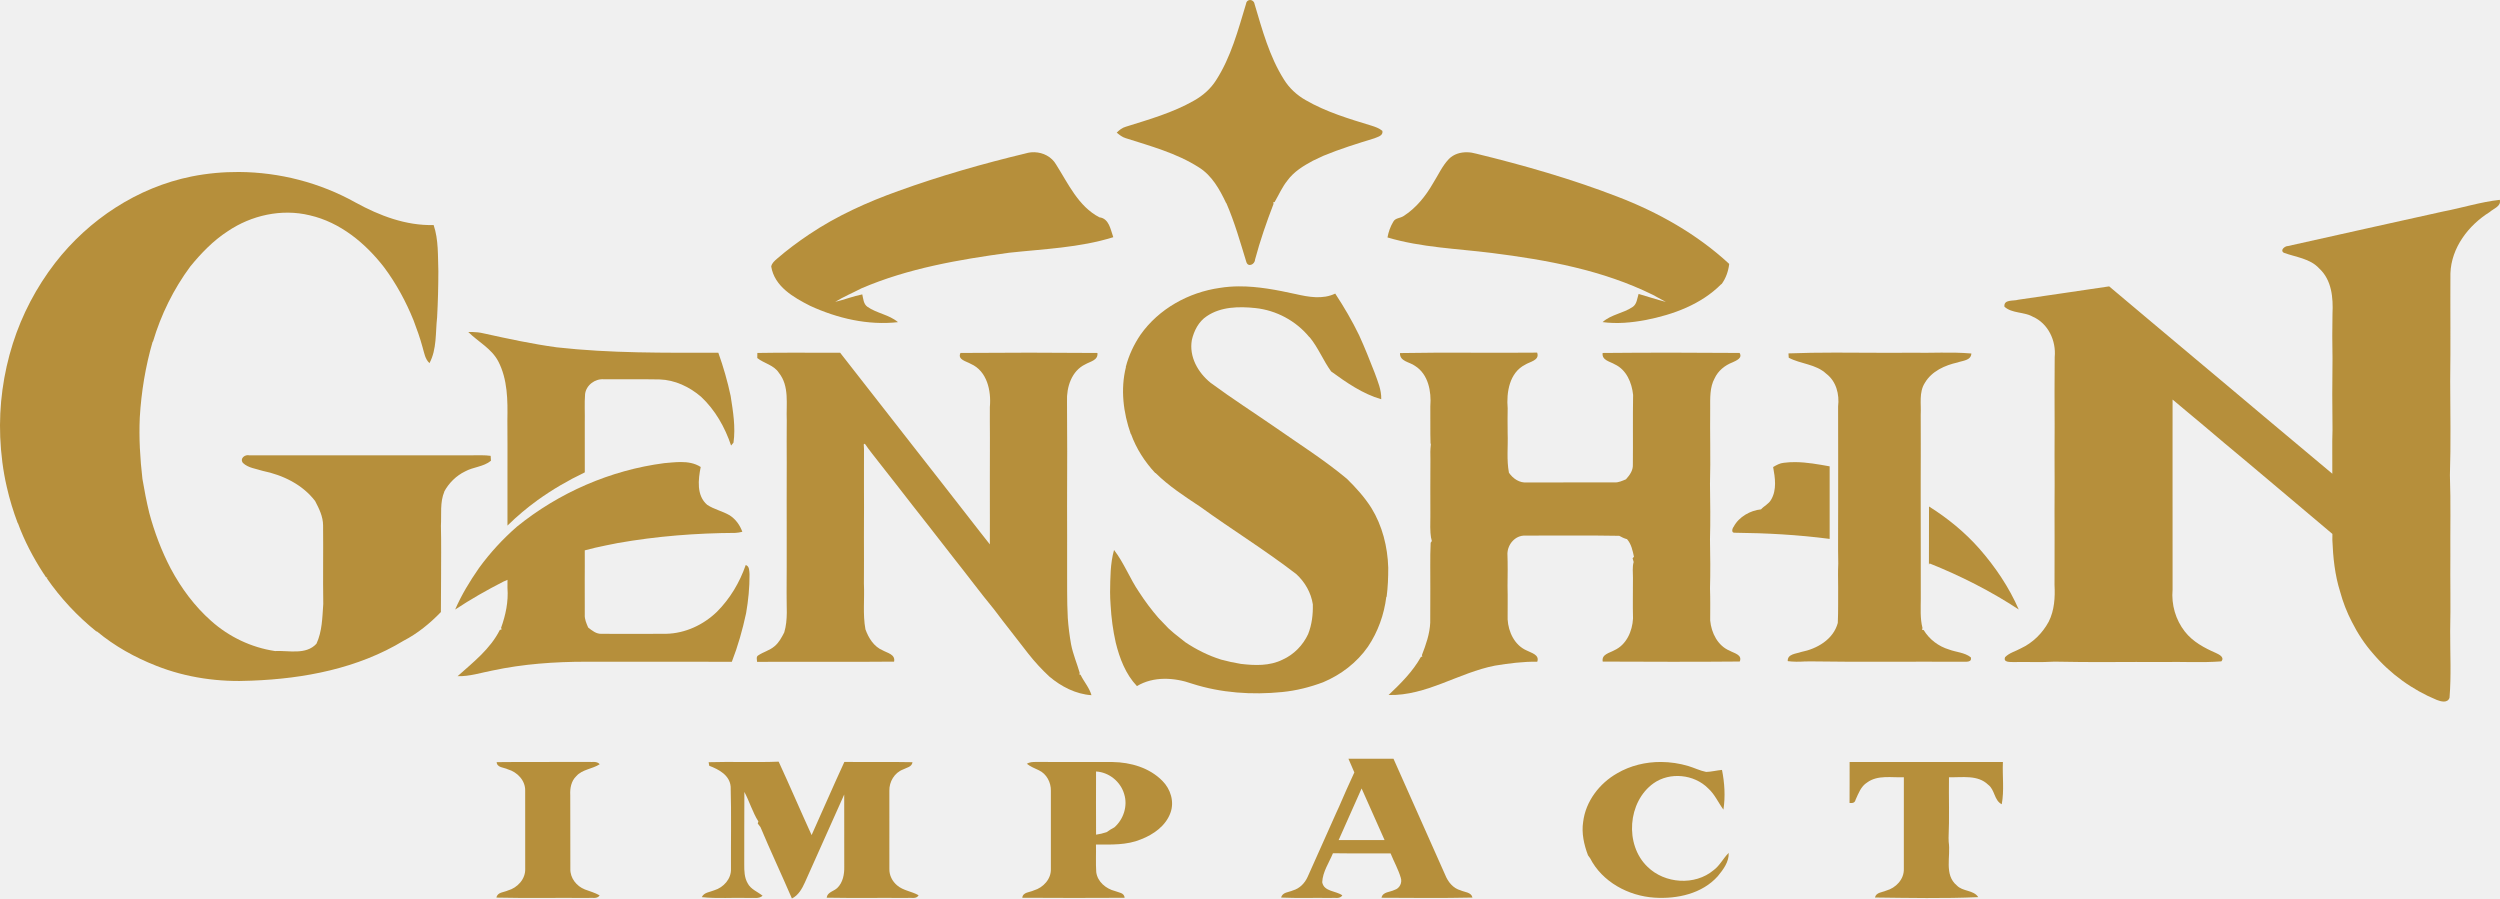
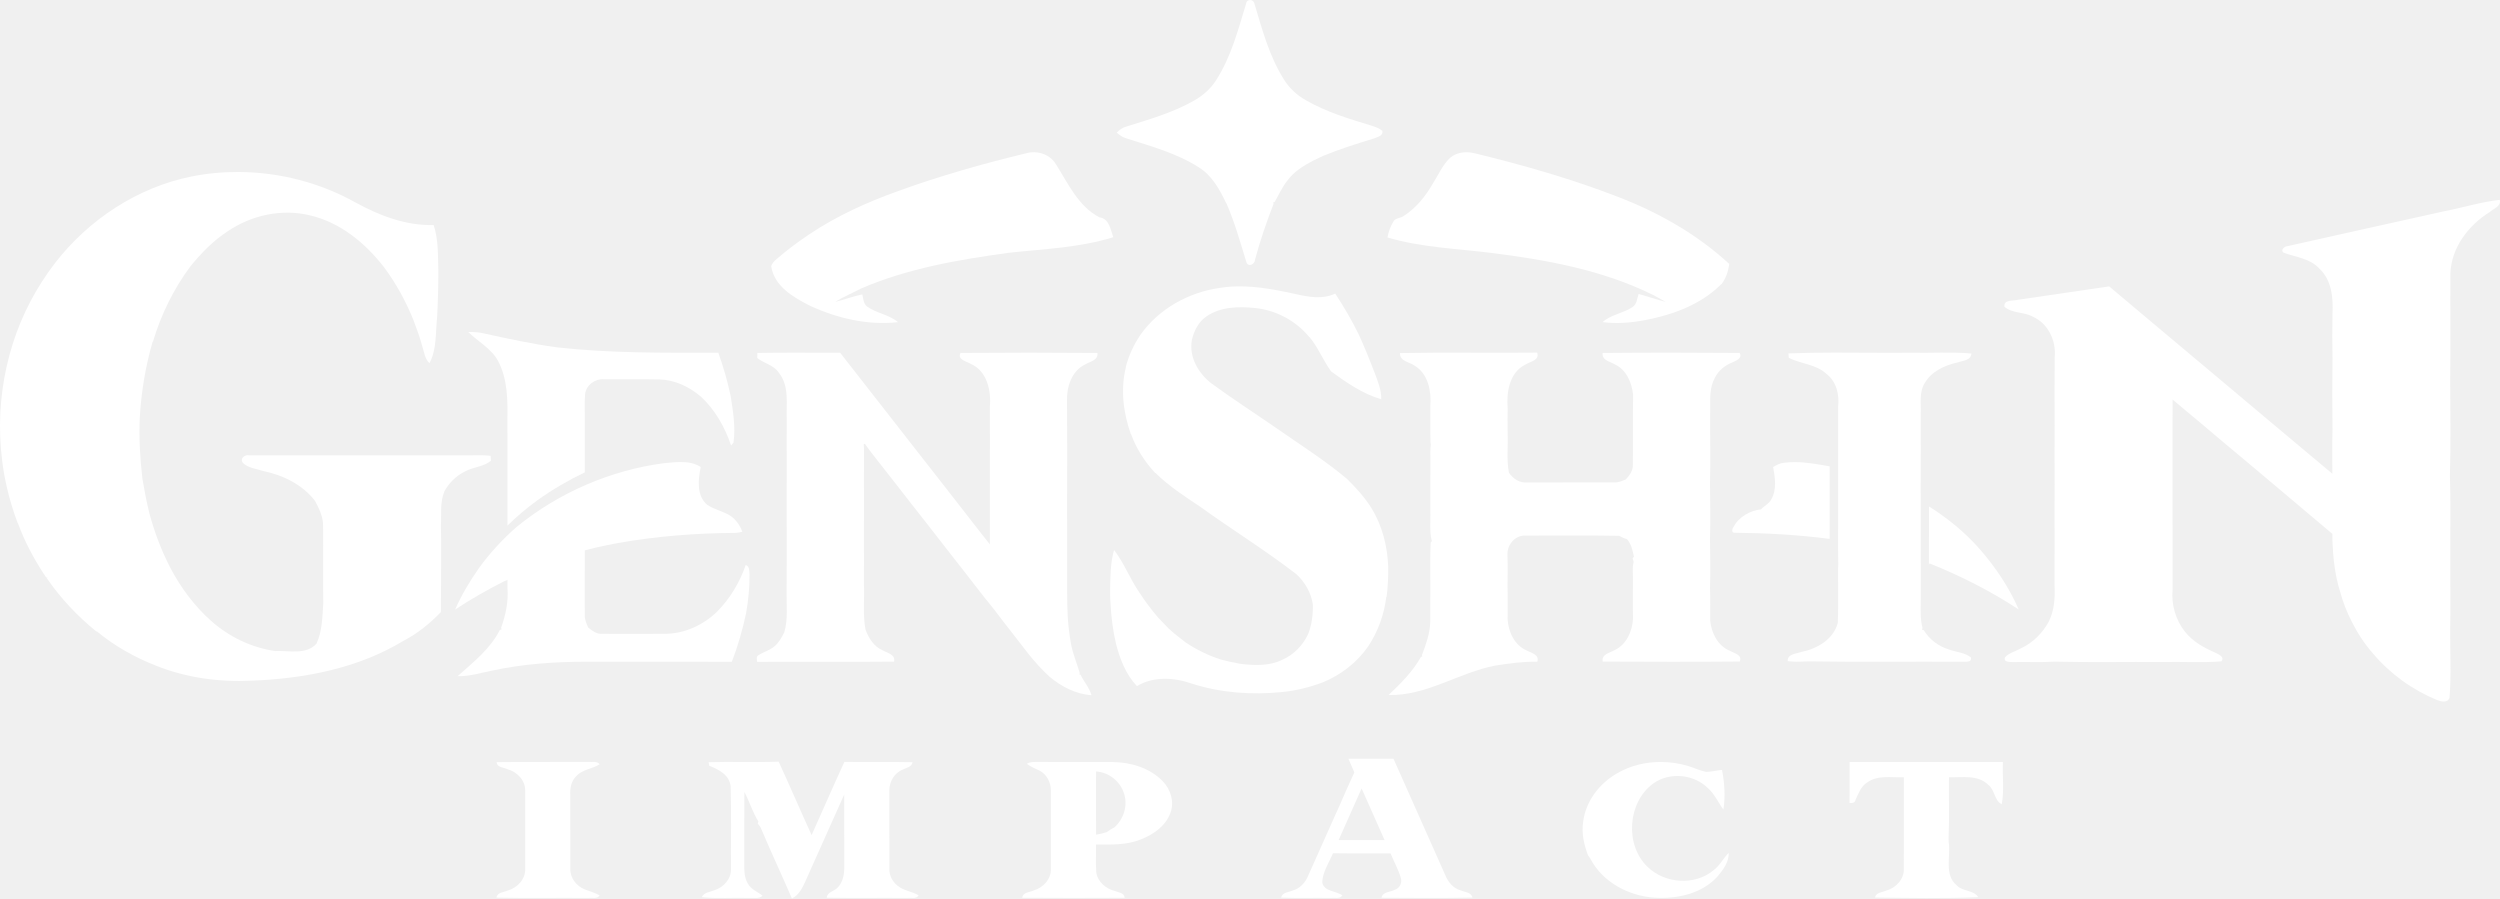
- <svg xmlns="http://www.w3.org/2000/svg" viewBox="0 0 1120.893 402.848" fill="#b68f3b">
+ <svg xmlns="http://www.w3.org/2000/svg" viewBox="0 0 1120.893 402.848" fill="#fff">
  <g>
    <path d="m 463.848,68.253 c -1.294,-0.039 -2.597,0.123 -3.85,0.495 -19.34,4.65 -38.51,10.111 -57.22,16.881 -13.98,5 -27.621,11.159 -39.971,19.449 -5.02,3.38 -9.889,6.981 -14.459,10.951 -1.08,0.95 -2.269,1.95 -2.569,3.45 1.46,9.02 10.05,13.88 17.47,17.65 12.19,5.61 25.929,8.83 39.369,7.31 -4,-3.4 -9.56,-3.939 -13.79,-6.949 -1.72,-1.29 -1.759,-3.611 -2.219,-5.5 -4.13,0.82 -8.051,2.4 -12.141,3.35 3.77,-2.32 7.871,-4.03 11.791,-6.07 20.96,-8.99 43.619,-12.86 66.089,-15.94 15.66,-1.71 31.65,-2.25 46.8,-6.98 -1.23,-3.4 -1.85,-8.389 -6.24,-8.919 -9.44,-4.93 -13.959,-15.09 -19.399,-23.67 -1.995,-3.465 -5.78,-5.388 -9.661,-5.505 z" />
    <path d="m 657.756,68.266 c -2.998,-0.046 -5.994,0.836 -8.139,3.022 -3.03,3.16 -4.79,7.24 -7.11,10.89 -3.32,5.78 -7.609,11.141 -13.289,14.741 -1.46,0.96 -3.68,0.78 -4.55,2.53 -1.3,2.14 -2.131,4.561 -2.581,7.011 15.17,4.52 31.07,4.999 46.68,6.949 24.76,3.12 49.8,7.66 72.36,18.81 1.91,1.04 3.86,2.079 5.77,3.149 -4.11,-1.06 -8.15,-2.4 -12.22,-3.58 -0.67,2.04 -0.741,4.61 -2.741,5.89 -4.17,2.81 -9.619,3.331 -13.399,6.741 6.42,0.86 12.929,0.26 19.269,-0.93 12.34,-2.4 24.92,-6.99 33.93,-16.09 l 0.11,0.04 c 1.98,-2.67 3.06,-5.82 3.46,-9.11 -14.44,-13.37 -31.899,-23.18 -50.209,-30.19 -20.61,-7.95 -41.89,-14.04 -63.33,-19.27 -1.284,-0.369 -2.649,-0.581 -4.012,-0.602 z" />
    <path d="m 560.57,0.001 c -0.868,-0.032 -1.733,0.512 -1.893,1.707 -3.56,11.73 -6.729,23.86 -13.449,34.28 -2.42,3.84 -5.911,6.89 -9.851,9.1 -9.52,5.44 -20.139,8.45 -30.539,11.71 -1.64,0.43 -2.97,1.5 -4.15,2.66 1.2,1 2.449,2.02 3.999,2.48 11.18,3.57 22.76,6.691 32.77,13.061 5.93,3.66 9.4,9.96 12.3,16.08 h 0.089 c 3.71,8.54 6.24,17.5 8.96,26.38 0.77,2.56 3.841,1.07 3.891,-1.04 2.28,-8.52 5.159,-16.851 8.329,-25.061 l -0.22,-0.589 0.69,-0.201 c 1.88,-3.22 3.36,-6.69 5.72,-9.62 2.89,-3.99 7.17,-6.59 11.43,-8.88 1.55,-0.74 3.12,-1.48 4.69,-2.21 7.45,-3.09 15.159,-5.47 22.859,-7.84 1.52,-0.67 4.051,-1.13 3.611,-3.34 -1.4,-1.17 -3.14,-1.79 -4.84,-2.32 -10.12,-3.09 -20.39,-6.15 -29.59,-11.48 -3.95,-2.24 -7.351,-5.401 -9.731,-9.261 -6.52,-10.34 -9.709,-22.27 -13.169,-33.86 -0.17,-1.115 -1.041,-1.724 -1.909,-1.756 z" />
  </g>
  <g>
    <path d="m 107.161,77.111 c -7.121,-0.043 -14.244,0.617 -21.233,2.007 -24.27,4.88 -46.151,19.311 -61.241,38.801 -8.34,10.82 -14.8,23.08 -18.93,36.1 -4.29,13.52 -6.23,27.79 -5.66,41.96 0.33,7.53 1.24,15.04 2.95,22.38 1.25,5.51 2.9,10.92 4.9,16.21 l 0.11,0.05 c 2.86,7.86 6.8,15.3 11.32,22.32 0.67,0.66 1.001,2.21 2.101,2.18 l -0.5,0.12 c 6.18,8.98 13.72,17.001 22.2,23.861 l 0.29,0.01 c 7.91,6.57 17.02,11.66 26.59,15.4 13.54,5.38 28.25,7.409 42.76,6.669 23.57,-0.88 47.75,-5.51 68.12,-17.89 6.24,-3.22 11.86,-7.8 16.74,-12.87 0.03,-5.02 0.029,-10.04 0.079,-15.05 -0.01,-7.88 0.131,-15.759 -0.069,-23.629 0.3,-5.15 -0.511,-10.51 1.569,-15.4 l -0.18,0.239 c 2.11,-3.95 5.421,-7.27 9.461,-9.22 3.67,-2.02 8.31,-2.05 11.58,-4.78 -0.03,-0.55 -0.1,-1.65 -0.13,-2.2 -2.72,-0.38 -5.46,-0.23 -8.19,-0.24 -33.32,0.02 -66.639,-0.01 -99.959,0.021 -1.98,-0.51 -4.461,1.34 -2.931,3.39 2.36,2.28 5.911,2.6 8.921,3.58 9,1.87 17.75,6.061 23.44,13.481 1.79,3.42 3.589,7.009 3.589,10.969 0.12,11.73 -0.099,23.451 0.081,35.181 -0.43,6.02 -0.46,12.269 -3.05,17.849 -4.72,5.17 -12.43,2.97 -18.59,3.29 -10.62,-1.58 -20.62,-6.36 -28.62,-13.5 -7.44,-6.59 -13.44,-14.689 -18.11,-23.439 -4.16,-7.94 -7.33,-16.361 -9.65,-25.011 -1.22,-5.04 -2.2,-10.13 -3.06,-15.24 -1.06,-9.12 -1.599,-18.3 -1.189,-27.47 0.67,-11.52 2.55,-22.96 5.77,-34.04 l 0.139,-0.009 c 3.59,-12.09 9.23,-23.57 16.74,-33.71 4.86,-5.94 10.241,-11.55 16.711,-15.75 10.65,-7.23 24.26,-10.271 36.87,-7.191 13.61,3.13 24.9,12.441 33.29,23.281 5.45,7.31 9.819,15.37 13.229,23.81 1.5,3.94 2.921,7.91 4.021,11.99 0.76,2.49 1.089,5.331 3.119,7.191 3.35,-6.26 2.65,-13.661 3.42,-20.511 0.38,-6.88 0.551,-13.77 0.561,-20.65 -0.25,-6.93 0.129,-14.09 -2.111,-20.75 -12.44,0.32 -24.25,-4.2 -34.999,-10.09 -15.884,-8.884 -34.069,-13.588 -52.267,-13.698 z" />
    <path d="m 211.676,148.843 c -0.573,-0.01 -1.146,-0.004 -1.718,0.016 4.42,4.39 10.399,7.39 13.409,13.09 4.26,8.12 4.281,17.59 4.121,26.53 0.11,7.58 0.01,15.16 0.04,22.74 0.02,8.15 0,16.289 0,24.429 4.22,-4.14 8.75,-7.979 13.55,-11.439 6.65,-4.77 13.74,-8.89 21.12,-12.42 -0.01,-7.45 -0.009,-14.9 -0.009,-22.34 0.1,-4.26 -0.201,-8.529 0.139,-12.779 0.5,-4 4.46,-6.951 8.44,-6.621 8.31,0.03 16.62,-0.08 24.93,0.07 6.93,0.21 13.43,3.32 18.63,7.77 6.34,5.94 10.71,13.681 13.46,21.861 0.27,-0.32 0.81,-0.981 1.08,-1.301 0.99,-6.95 -0.21,-14.05 -1.28,-20.94 -1.4,-6.57 -3.26,-13.039 -5.52,-19.359 -24.15,0.02 -48.38,0.27 -72.42,-2.42 -11.05,-1.5 -21.969,-3.871 -32.859,-6.271 -1.68,-0.405 -3.394,-0.584 -5.112,-0.615 z" />
    <path d="m 305.145,207.157 c -2.469,0.008 -4.972,0.304 -7.348,0.501 -24.07,3.13 -47.22,13.21 -66.06,28.5 -6.33,5.53 -12.06,11.741 -17,18.551 -4.09,5.87 -7.82,12.02 -10.67,18.59 6.95,-4.61 14.21,-8.73 21.64,-12.53 0.6,-0.27 1.21,-0.54 1.83,-0.8 -0.01,1.21 -0.01,2.42 -0.01,3.64 0.48,6.14 -0.82,12.169 -2.87,17.899 l 0.28,0.671 -0.829,0.249 c -4.28,8.55 -11.97,14.501 -18.93,20.741 5.32,0.16 10.42,-1.54 15.59,-2.53 13.82,-2.96 27.979,-3.951 42.089,-3.951 21.75,0.02 43.51,-0.039 65.26,0.031 2.75,-7.06 4.81,-14.371 6.4,-21.771 1,-5.75 1.58,-11.58 1.54,-17.41 -0.14,-1.49 0.06,-3.66 -1.709,-4.21 -2.7,7.83 -7.051,15.099 -12.901,20.969 -6.09,5.88 -14.249,9.69 -22.759,9.87 -9.65,0.06 -19.299,0.05 -28.939,0.01 -2.39,0.12 -4.291,-1.44 -6.041,-2.83 -0.78,-1.84 -1.649,-3.72 -1.519,-5.76 -0.04,-5.2 0.019,-10.39 -0.021,-15.58 0.06,-4.42 0.011,-8.84 0.021,-13.25 1.54,-0.4 3.079,-0.79 4.629,-1.17 3.36,-0.75 6.741,-1.451 10.131,-2.101 17.44,-3.09 35.159,-4.47 52.859,-4.56 1.02,-0.07 2.021,-0.24 3.021,-0.5 -1.08,-2.98 -2.97,-5.64 -5.66,-7.37 -3.21,-1.89 -6.99,-2.651 -10.09,-4.711 -4.87,-4.16 -4.039,-11.359 -2.909,-16.969 -2.728,-1.766 -5.849,-2.233 -9.023,-2.222 z" />
    <path d="m 461.343,158.122 c -10.232,-10e-4 -20.464,0.041 -30.694,0.126 -1.54,3.02 2.749,3.77 4.589,4.89 7.35,3.2 9.239,12.101 8.569,19.351 0.03,4.56 -0.049,9.12 0.031,13.68 -0.01,12.31 -0.07,24.619 -0.021,36.929 0.03,3.66 0.01,7.32 -0.01,10.98 -1.53,-1.94 -3.059,-3.89 -4.589,-5.83 -5.95,-7.75 -12.06,-15.39 -18.02,-23.13 -3.71,-4.71 -7.4,-9.439 -11.08,-14.159 -3.41,-4.37 -6.829,-8.721 -10.219,-13.091 -7.72,-9.92 -15.49,-19.79 -23.21,-29.71 -12.37,0.05 -24.751,-0.149 -37.121,0.091 l -0.04,2.279 c 3.04,2.43 7.411,3.11 9.661,6.59 4.86,6.04 3.24,14.131 3.56,21.261 -0.01,6.36 -0.09,12.709 -0.01,19.059 -0.05,5.7 0.011,11.411 -0.029,17.111 0.04,5.56 -0.011,11.129 0.019,16.689 -0.04,8.12 0.05,16.24 -0.05,24.36 -0.11,5.99 0.699,12.13 -1.061,17.96 -1.17,2.26 -2.389,4.61 -4.409,6.24 -2.1,1.81 -4.88,2.479 -7.17,3.999 -1.14,0.58 -0.63,1.97 -0.59,2.95 20.47,-0.1 40.951,0.1 61.421,-0.1 0.68,-3.24 -3.011,-3.86 -5.111,-5.06 -3.96,-1.67 -6.33,-5.53 -7.73,-9.41 -1.25,-6.77 -0.36,-13.681 -0.69,-20.511 0.08,-6.9 0.01,-13.8 0.01,-20.7 0.06,-4.43 -0.03,-8.861 0.04,-13.291 -0.03,-3.74 -0.019,-7.479 -0.029,-11.209 0.04,-5.07 -0.019,-10.141 0.021,-15.211 l -0.12,-2.039 c 0.13,-0.06 0.38,-0.191 0.5,-0.261 2.02,2.98 4.33,5.75 6.52,8.6 2.54,3.21 5.031,6.461 7.581,9.661 4.66,5.98 9.29,11.979 14,17.919 3.93,5.09 7.879,10.17 11.859,15.22 6.03,7.56 11.79,15.371 17.94,22.831 5.01,6.71 10.29,13.209 15.36,19.869 2.88,3.67 6.05,7.111 9.47,10.291 5.31,4.49 11.86,7.88 18.88,8.35 -0.96,-3.37 -3.38,-6.031 -4.89,-9.141 l -0.681,-0.289 0.34,-0.401 c -1.24,-4.35 -3.06,-8.539 -3.92,-12.999 -0.69,-3.91 -1.199,-7.86 -1.469,-11.82 -0.44,-7.92 -0.23,-15.861 -0.3,-23.791 0.04,-8.79 -0.011,-17.58 -0.021,-26.38 0.11,-8.21 0.06,-41.59 -0.029,-46.9 -0.25,-6.38 2.04,-13.69 8.2,-16.62 2.15,-1.28 5.84,-1.799 5.44,-5.099 -10.23,-0.09 -20.463,-0.135 -30.696,-0.136 z" />
    <path d="m 555.466,128.392 c -2.848,0.017 -5.696,0.226 -8.539,0.686 -13.99,1.98 -27.37,9.37 -35.58,21.01 -2.99,4.41 -5.26,9.28 -6.59,14.43 l 0.05,0.11 c -2.48,9.91 -1.17,20.45 2.2,29.99 l 0.11,0.021 c 2.34,6.49 6.14,12.39 10.83,17.44 l 0.151,-0.01 c 5.96,5.9 13.09,10.52 20.03,15.13 14.22,10.28 29.19,19.5 43.09,30.22 3.87,3.58 6.599,8.3 7.399,13.54 0.11,4.54 -0.429,9.09 -2.099,13.33 -2.33,5.01 -6.38,9.181 -11.43,11.451 -5.81,2.92 -12.48,2.659 -18.76,1.919 -2.99,-0.49 -5.949,-1.139 -8.859,-1.929 -5.73,-1.8 -11.12,-4.5 -16.09,-7.83 -1.72,-1.34 -3.42,-2.68 -5.09,-4.05 l -2.36,-2.08 c -1.53,-1.57 -3.05,-3.14 -4.55,-4.74 -3.13,-3.62 -6,-7.45 -8.6,-11.47 -4.18,-6.07 -6.781,-13.14 -11.291,-18.98 -1.72,6.14 -1.67,12.59 -1.77,18.91 0.04,1.93 0.04,3.869 0.23,5.799 0.31,5.69 1.06,11.36 2.32,16.92 1.75,7.03 4.419,14.081 9.489,19.411 7.41,-4.49 16.831,-3.881 24.741,-1.081 12.98,4.16 26.85,5.101 40.37,3.741 6.28,-0.61 12.43,-2.17 18.34,-4.38 8.01,-3.36 15.15,-8.801 20.13,-15.961 4.48,-6.66 7.259,-14.43 8.229,-22.38 l 0.13,0.081 c 0.57,-4.37 0.75,-8.781 0.73,-13.181 -0.29,-9.36 -2.639,-18.73 -7.579,-26.75 -3.06,-4.82 -6.9,-9.06 -10.96,-13.04 -10.05,-8.4 -21.161,-15.4 -31.881,-22.9 -9.73,-6.72 -19.689,-13.11 -29.209,-20.13 -5.69,-4.6 -9.75,-11.71 -8.42,-19.23 0.98,-4.14 3.019,-8.21 6.659,-10.62 6.33,-4.32 14.46,-4.439 21.81,-3.669 9.39,0.99 18.25,5.739 24.23,13.059 l 0.1,-0.009 c 3.87,4.7 6.09,10.479 9.64,15.359 6.9,5.01 14.191,10.1 22.471,12.47 0.13,-4.18 -1.57,-8.05 -2.96,-11.89 -2.2,-5.66 -4.45,-11.31 -6.97,-16.83 -3.12,-6.46 -6.771,-12.66 -10.701,-18.65 -5.63,2.71 -11.959,1.531 -17.779,0.211 -8.332,-1.823 -16.869,-3.499 -25.412,-3.447 z" />
    <path d="m 689.188,158.098 c -20.5,0.22 -41,-0.189 -61.49,0.201 -0.19,3.75 4.3,3.969 6.64,5.689 6.08,3.75 7.489,11.551 6.959,18.161 0.08,5.49 -0.089,10.979 0.091,16.479 l 0.149,0.63 c -0.27,2.18 -0.289,4.39 -0.199,6.59 -0.03,8.45 -0.07,16.899 -0.021,25.359 -0.02,3.43 -0.22,6.871 0.34,10.291 l -0.081,-0.661 c 0.1,0.44 0.301,1.31 0.401,1.75 -0.13,0.18 -0.39,0.56 -0.53,0.75 -0.34,6.88 -0.081,13.78 -0.151,20.67 0.01,5.02 4.5e-4,10.049 -0.04,15.089 -0.21,5.11 -1.92,9.92 -3.74,14.64 l 0.199,0.661 -0.609,0.1 c -3.69,6.62 -9.08,11.96 -14.53,17.12 16.97,0.42 31.44,-10.019 47.71,-13.179 6.27,-1.02 12.579,-1.85 18.959,-1.75 1.12,-3.15 -2.73,-3.96 -4.79,-5.06 -5.39,-2.35 -8.179,-8.311 -8.499,-13.931 -0.03,-4.97 0.099,-9.939 -0.041,-14.899 0.07,-4.86 0.12,-9.731 -0.05,-14.581 0.1,-4.23 3.54,-8.23 7.95,-8.08 14.06,0.02 28.12,-0.159 42.17,0.101 1.11,0.6 2.251,1.19 3.501,1.5 1.95,2.23 2.51,5.09 3.11,7.9 l -0.611,0.64 c 0.12,0.42 0.361,1.279 0.481,1.699 -0.67,2.29 -0.299,4.72 -0.319,7.08 0.01,6.07 -0.131,12.15 0.029,18.23 -0.28,5.68 -2.93,11.78 -8.35,14.25 -2.14,1.23 -5.871,1.8 -5.231,5.09 20.47,0.08 40.961,0.161 61.431,-0.029 1.3,-3.02 -2.57,-3.731 -4.46,-4.821 -5.4,-2.21 -8.271,-8.01 -8.791,-13.56 0,-4.81 0.091,-9.63 -0.079,-14.43 0.21,-7.32 0.12,-14.66 -0.011,-21.97 0.24,-8.31 0.11,-16.639 0,-24.939 0.32,-11.26 -0.05,-22.521 0.089,-33.781 0.01,-4.56 -0.26,-9.39 2.02,-13.54 1.57,-3.35 4.571,-5.77 7.991,-7.09 1.59,-0.76 4.63,-1.89 3.17,-4.22 -20.46,-0.17 -40.94,-0.18 -61.4,0.01 -0.45,3.3 3.321,3.819 5.461,5.109 5.22,2.42 7.629,8.24 8.199,13.66 -0.18,10.44 1.5e-4,20.89 -0.11,31.33 0.12,2.59 -1.45,4.721 -3.1,6.551 -1.65,0.68 -3.32,1.48 -5.14,1.39 -13.04,0.02 -26.07,-10e-4 -39.11,0.009 -3.39,0.35 -6.37,-1.669 -8.21,-4.359 -1.12,-5.85 -0.35,-11.839 -0.58,-17.739 -0.01,-2.06 -0.019,-4.111 -0.04,-6.151 0.03,-1.66 0.03,-3.32 0.05,-4.97 -0.61,-7.15 0.75,-15.979 7.83,-19.569 2.1,-1.37 6.66,-1.941 5.38,-5.421 z" />
    <path d="m 804.928,207.19 c -1.722,-0.012 -3.442,0.078 -5.159,0.308 -1.76,0.15 -3.291,1.04 -4.771,1.9 0.88,4.79 1.711,10.19 -0.889,14.61 -1.02,1.93 -3.161,2.8 -4.541,4.37 -4.71,0.45 -9.919,3.321 -12.249,7.761 -0.71,0.85 -1.211,2.9 0.539,2.72 14.19,0.14 28.39,0.92 42.48,2.76 -0.02,-1.91 -0.01,-3.81 0,-5.7 0,-3.28 -0.01,-6.55 0,-9.81 0,-5.68 -0.02,-11.35 0,-17.02 -5.077,-0.9 -10.245,-1.862 -15.41,-1.898 z" />
    <path d="m 864.888,227.089 c -0.02,8.69 -0.051,17.38 -0.041,26.07 l 0.3,-0.541 c 13.95,5.58 27.41,12.4 39.97,20.66 -4.34,-9.97 -10.49,-19.09 -17.64,-27.25 -6.53,-7.41 -14.249,-13.699 -22.589,-18.939 z" />
    <path d="m 822.44,158.095 c -6.865,0.007 -13.725,0.087 -20.572,0.353 0.03,0.49 0.1,1.461 0.13,1.941 5.38,2.86 12.17,2.819 16.83,7.189 4.5,3.42 5.95,9.26 5.3,14.66 0.09,14.98 -0.029,29.96 0.02,44.94 0.05,8.53 -0.14,17.061 0.05,25.591 -0.18,3.47 -0.06,6.939 -0.05,10.419 -0.05,5.37 0.09,10.749 -0.16,16.119 -2,7.42 -9.331,11.611 -16.421,13.011 -2.25,0.83 -6.209,0.85 -6.029,4.11 2.48,0.3 5,0.329 7.51,0.149 0.67,-0.01 2.019,-0.03 2.689,-0.04 22.68,0.36 45.37,0.03 68.06,0.17 1.47,-0.09 4.471,0.449 3.831,-1.991 -2.77,-2.2 -6.55,-2.28 -9.76,-3.5 -4.71,-1.41 -8.82,-4.52 -11.36,-8.71 l -0.779,-0.16 0.239,-0.76 c -1.11,-4.3 -0.779,-8.75 -0.769,-13.14 -0.01,-7.3 -0.041,-14.601 -0.011,-21.901 -0.01,-9.53 0.019,-19.049 -0.031,-28.569 0.08,-10.68 0.02,-21.361 0.011,-32.041 0.26,-4.78 -0.879,-10.03 1.871,-14.3 3.08,-5.23 8.969,-7.86 14.679,-9.13 2.27,-0.84 6.001,-0.839 6.161,-4.009 -9.01,-0.79 -18.08,-0.14 -27.11,-0.35 -11.431,0.125 -22.887,-0.066 -34.329,-0.054 z" />
    <path d="m 1120.788,89.599 c -8.61,0.94 -16.959,3.63 -25.469,5.24 -23.17,5.18 -46.37,10.25 -69.53,15.48 -1.34,-0.01 -3.68,1.849 -1.829,3.009 5.42,2.01 11.77,2.521 15.91,7.071 5.6,5.16 6.269,13.139 5.919,20.279 -0.15,6.7 -0.1,13.411 0.01,20.111 -0.15,10.65 -0.13,21.31 0,31.97 -0.24,6.54 -0.01,13.089 -0.089,19.639 -10.14,-8.48 -20.241,-17.019 -30.401,-25.479 -10.45,-8.85 -20.979,-17.61 -31.459,-26.43 -12.71,-10.72 -25.5,-21.35 -38.19,-32.09 -13.6,1.97 -27.18,4.06 -40.79,5.99 -2.13,0.68 -6.57,-0.28 -6.17,3.13 3.43,3.07 8.73,2.23 12.68,4.46 6.95,3.03 10.57,10.809 9.86,18.149 -0.09,10.28 -0.089,20.571 -0.029,30.851 -0.02,8.71 -0.09,17.429 0,26.139 -0.05,8.01 -0.07,16.021 -0.02,24.031 -0.03,7.04 -0.031,14.08 -0.031,21.13 0.3,5.6 -0.05,11.349 -2.6,16.459 -2.8,5.16 -7.139,9.48 -12.489,11.96 -2.35,1.32 -5.18,1.979 -7.08,3.959 -0.93,2.43 2.309,2.121 3.779,2.181 6.08,-0.13 12.181,0.2 18.261,-0.18 h 0.57 c 16.02,0.38 32.07,0.05 48.11,0.16 8.74,-0.19 17.52,0.38 26.24,-0.29 1.63,-1.87 -1.07,-3.11 -2.43,-3.76 -5.18,-2.26 -10.319,-5 -13.879,-9.53 -4.2,-5.32 -6.15,-12.139 -5.55,-18.889 0.01,-5.43 -0.02,-10.871 0,-16.311 0.01,-9.62 -0.011,-19.249 -0.011,-28.879 0.01,-8.09 0.03,-16.179 0,-24.259 0.03,-5.26 -0.01,-10.51 0.011,-15.76 4.36,3.6 8.62,7.299 13.001,10.869 6.86,5.81 13.72,11.621 20.65,17.351 12.64,10.72 25.4,21.289 38.01,32.029 0,0.69 -0.011,2.071 -0.02,2.761 0.31,7.77 1.11,15.63 3.46,23.07 1.27,4.71 3.04,9.289 5.3,13.629 2.56,5.09 5.701,9.91 9.481,14.19 7.68,9.08 17.61,16.261 28.61,20.791 1.85,0.74 4.841,1.521 5.681,-1.009 0.81,-9.97 0.25,-20.021 0.29,-30.021 0.26,-11.14 -0.021,-22.291 0.079,-33.431 -0.09,-12.08 0.231,-24.179 -0.199,-36.239 0.46,-14.1 0.159,-28.24 0.129,-42.35 0.22,-16.07 0,-32.151 0.101,-48.221 0.39,-11.51 8.1,-21.579 17.61,-27.489 1.7,-1.56 5.279,-2.6 4.519,-5.47 z" />
  </g>
  <g>
    <path d="m 263.798,341.618 c -13.71,0.1 -27.421,-0.079 -41.121,0.091 0.18,2.53 3.241,2.33 5.001,3.22 4.21,1.18 7.9,5.001 7.79,9.551 0.03,11.69 0.02,23.38 0.01,35.07 0.17,4.6 -3.511,8.529 -7.781,9.709 -1.82,0.86 -4.69,0.72 -5.12,3.19 13.74,0.32 27.49,0.02 41.24,0.16 1.67,-0.24 3.941,0.581 5.041,-1.169 -2.1,-1.16 -4.4,-1.831 -6.63,-2.651 -3.73,-1.45 -6.66,-5.149 -6.51,-9.249 -0.06,-11.01 0.029,-22.021 -0.041,-33.031 -0.16,-3.03 0.39,-6.27 2.66,-8.47 2.74,-3.14 7.22,-3.209 10.55,-5.389 -1.28,-1.52 -3.399,-0.861 -5.089,-1.031 z" />
    <path d="m 349.118,341.489 c -10.46,0.42 -20.94,-0.071 -31.4,0.249 l 0.28,1.601 c 4.28,1.65 9.111,4.139 9.601,9.309 0.34,12.3 0.069,24.62 0.139,36.93 0.17,4.46 -3.329,8.32 -7.449,9.57 -1.97,0.85 -4.621,0.891 -5.631,3.101 7.01,0.73 14.091,0.129 21.141,0.349 2.02,-0.19 4.46,0.561 6.11,-0.989 -2.24,-1.82 -5.291,-2.861 -6.671,-5.561 -1.51,-2.56 -1.57,-5.62 -1.55,-8.49 0.07,-10.84 -0.06,-21.67 0.06,-32.5 2.29,4.32 3.67,9.131 6.28,13.261 l -0.29,0.899 c 0.31,0.41 0.92,1.231 1.23,1.641 4.51,10.74 9.49,21.279 14.09,31.989 2.92,-1.43 4.54,-4.38 5.83,-7.22 5.87,-13.13 11.709,-26.28 17.619,-39.4 0.03,10.77 -0.019,21.54 0.021,32.31 0.08,3.4 -0.58,7.13 -3.12,9.58 -1.57,1.52 -4.46,1.85 -4.77,4.37 12.05,0.22 24.11,0.01 36.16,0.12 1.67,-0.27 4.03,0.65 5.07,-1.2 -3.06,-1.79 -6.85,-2.059 -9.59,-4.409 -2.19,-1.8 -3.61,-4.561 -3.52,-7.411 -0.03,-11.7 -0.039,-23.4 -0.009,-35.09 -0.09,-4 2.289,-8.039 6.089,-9.479 1.6,-0.86 3.991,-1.101 4.291,-3.281 -10.18,-0.22 -20.371,0.011 -30.551,-0.129 -5.01,10.89 -9.769,21.89 -14.689,32.81 -4.99,-10.94 -9.73,-22.01 -14.77,-32.93 z" />
    <path d="m 464.409,341.628 c -1.399,-0.005 -2.806,0.048 -4.021,0.82 1.63,1.29 3.57,2.05 5.44,2.93 3.42,1.6 5.419,5.441 5.339,9.151 0.03,11.66 0.01,23.33 0,35 0.19,4.56 -3.419,8.46 -7.629,9.68 -1.83,0.92 -4.91,0.711 -5.2,3.311 15.3,0.1 30.599,0.1 45.899,0.01 -0.16,-2.33 -2.69,-2.321 -4.34,-3.031 -4.05,-1.02 -7.859,-4.179 -8.389,-8.499 -0.27,-4.11 -0.03,-8.231 -0.12,-12.341 6.76,0 13.799,0.331 20.169,-2.329 5.6,-2.17 11.09,-6.011 13.21,-11.861 1.86,-4.97 0.08,-10.679 -3.58,-14.339 -5.77,-5.9 -14.269,-8.37 -22.349,-8.47 -11.01,-0.05 -22.031,0.029 -33.041,-0.031 -0.458,0.01 -0.922,0.002 -1.389,0 z m 27.009,4.27 c 5.83,0.33 11.011,4.55 12.621,10.14 1.67,5.28 -0.28,11.291 -4.4,14.911 -1.24,0.61 -2.371,1.381 -3.501,2.161 -1.54,0.52 -3.109,0.889 -4.709,1.119 -0.05,-9.45 -0.03,-18.89 -0.01,-28.33 z" />
    <path d="m 604.578,340.188 c 0.89,2.03 1.79,4.07 2.65,6.13 -2.36,5.11 -4.66,10.24 -6.87,15.41 -0.44,0.97 -0.89,1.93 -1.33,2.9 -4.27,9.49 -8.44,19.02 -12.729,28.5 -1.26,2.83 -3.591,5.25 -6.621,6.1 -1.86,0.86 -4.719,0.749 -5.259,3.209 7.45,0.32 14.92,0.04 22.37,0.17 1.68,-0.24 3.96,0.591 5.06,-1.169 -2.89,-2.08 -8.271,-1.631 -9.021,-5.881 0.2,-4.7 3.061,-8.749 4.811,-12.999 8.61,0.14 17.22,-0.011 25.84,0.079 1.48,3.65 3.45,7.12 4.57,10.91 0.74,2.23 -0.509,4.8 -2.799,5.44 -2.01,1.07 -5.291,0.79 -5.851,3.53 13.6,0.05 27.211,0.219 40.811,-0.091 -0.59,-2.45 -3.461,-2.36 -5.331,-3.23 -3.36,-0.91 -5.67,-3.79 -6.91,-6.91 -7.71,-17.37 -15.46,-34.73 -23.19,-52.1 -6.74,-0.01 -13.47,-0.01 -20.2,0 z m 5.909,13.32 c 3.43,7.72 6.881,15.42 10.301,23.15 h -20.6 c 3.42,-7.72 6.849,-15.44 10.299,-23.15 z" />
    <path d="m 744.746,341.634 c -6.877,-0.035 -13.746,1.595 -19.708,5.095 -7.94,4.52 -14.1,12.56 -15.22,21.76 -0.79,5.1 0.38,10.22 2.169,14.979 0.23,0.33 0.711,0.99 0.951,1.32 5.41,10.63 17.199,16.941 28.859,17.681 10.14,0.66 21.351,-1.741 28.371,-9.601 2.45,-2.97 5.079,-6.429 4.909,-10.479 -2.46,2.42 -3.959,5.679 -6.769,7.759 -8.38,7.04 -21.901,6.08 -29.621,-1.5 -10.35,-9.89 -8.93,-29.169 2.7,-37.459 7.32,-5.18 18.211,-4.06 24.491,2.29 2.95,2.65 4.511,6.37 6.831,9.52 0.91,-5.9 0.52,-11.971 -0.64,-17.801 -2.38,0.2 -4.71,0.841 -7.1,0.901 -2.78,-0.55 -5.34,-1.85 -8.03,-2.65 -3.938,-1.174 -8.066,-1.794 -12.192,-1.815 z" />
    <path d="m 829.288,341.638 c -0.02,6.13 0.029,12.251 -0.031,18.381 1.2,0.12 2.401,0.009 2.691,-1.421 1.31,-2.84 2.399,-6.03 5.209,-7.77 4.76,-3.48 10.96,-2.1 16.45,-2.35 -0.01,13.7 0.019,27.389 -0.011,41.089 0.17,4.65 -3.599,8.59 -7.909,9.74 -1.78,0.81 -4.53,0.761 -5.03,3.101 15.42,0.18 30.899,0.51 46.299,-0.17 -2.1,-3.28 -6.96,-2.441 -9.59,-5.231 -5.85,-4.81 -2.649,-13.079 -3.659,-19.519 -0.01,-0.45 -0.03,-1.34 -0.05,-1.79 0.41,-9.06 0.05,-18.15 0.18,-27.22 5.92,0.18 12.9,-1.22 17.6,3.39 3.01,2.22 2.62,7.02 6.06,8.72 1.17,-6.22 0.23,-12.651 0.52,-18.951 -22.91,-0.01 -45.82,0.01 -68.73,0 z" />
  </g>
</svg>
